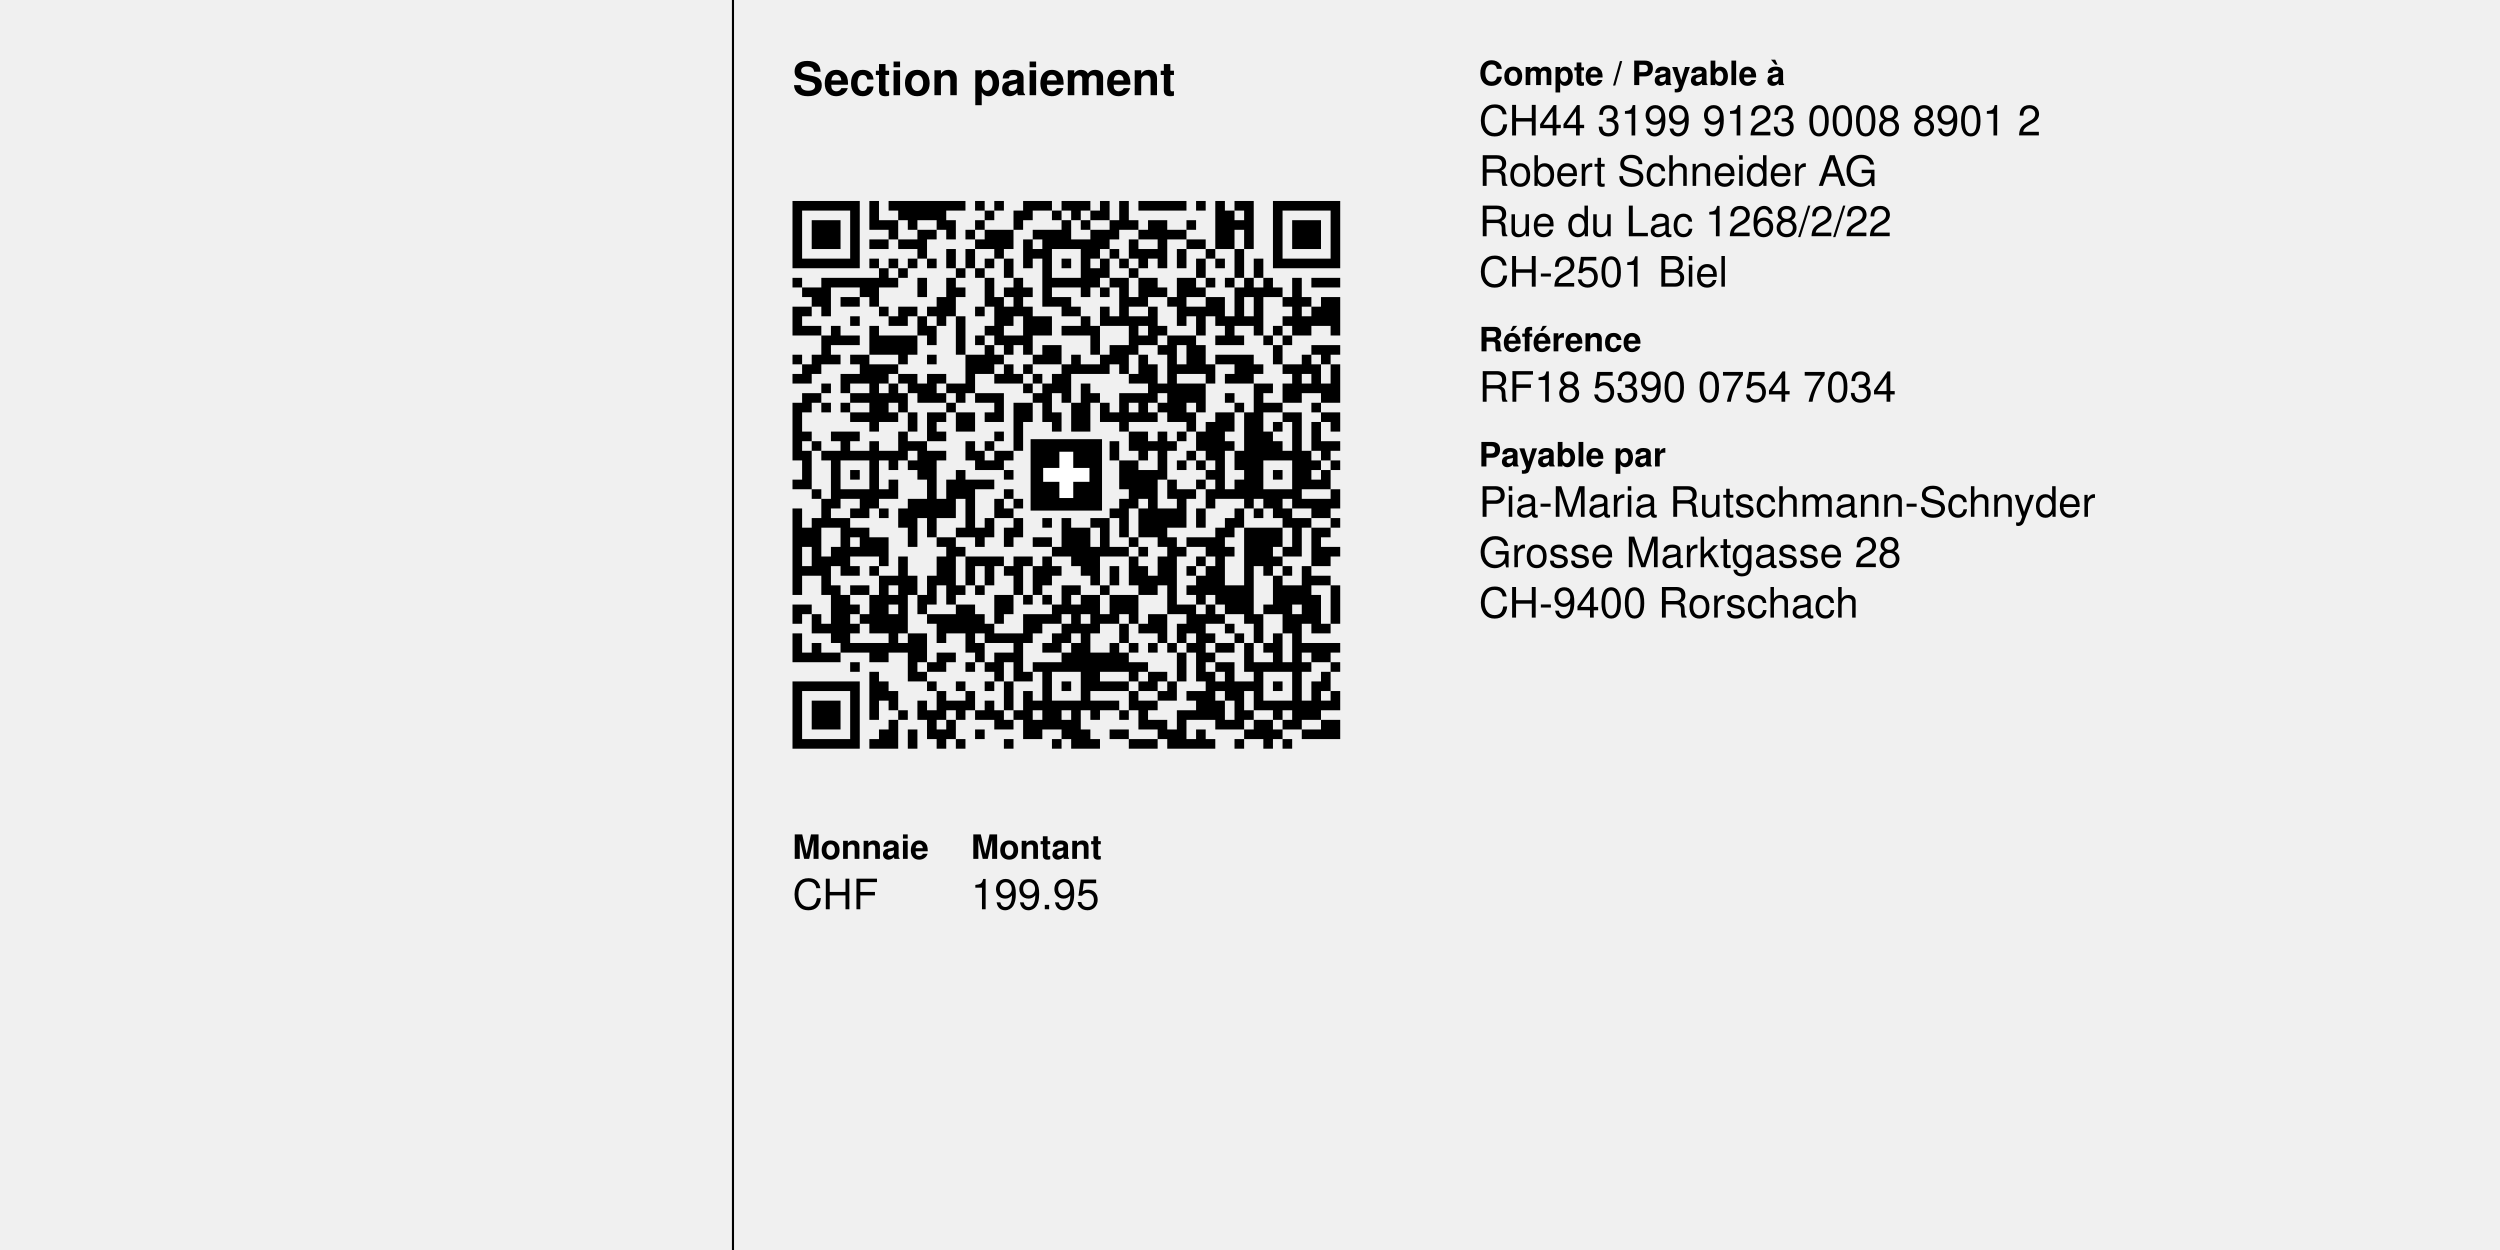
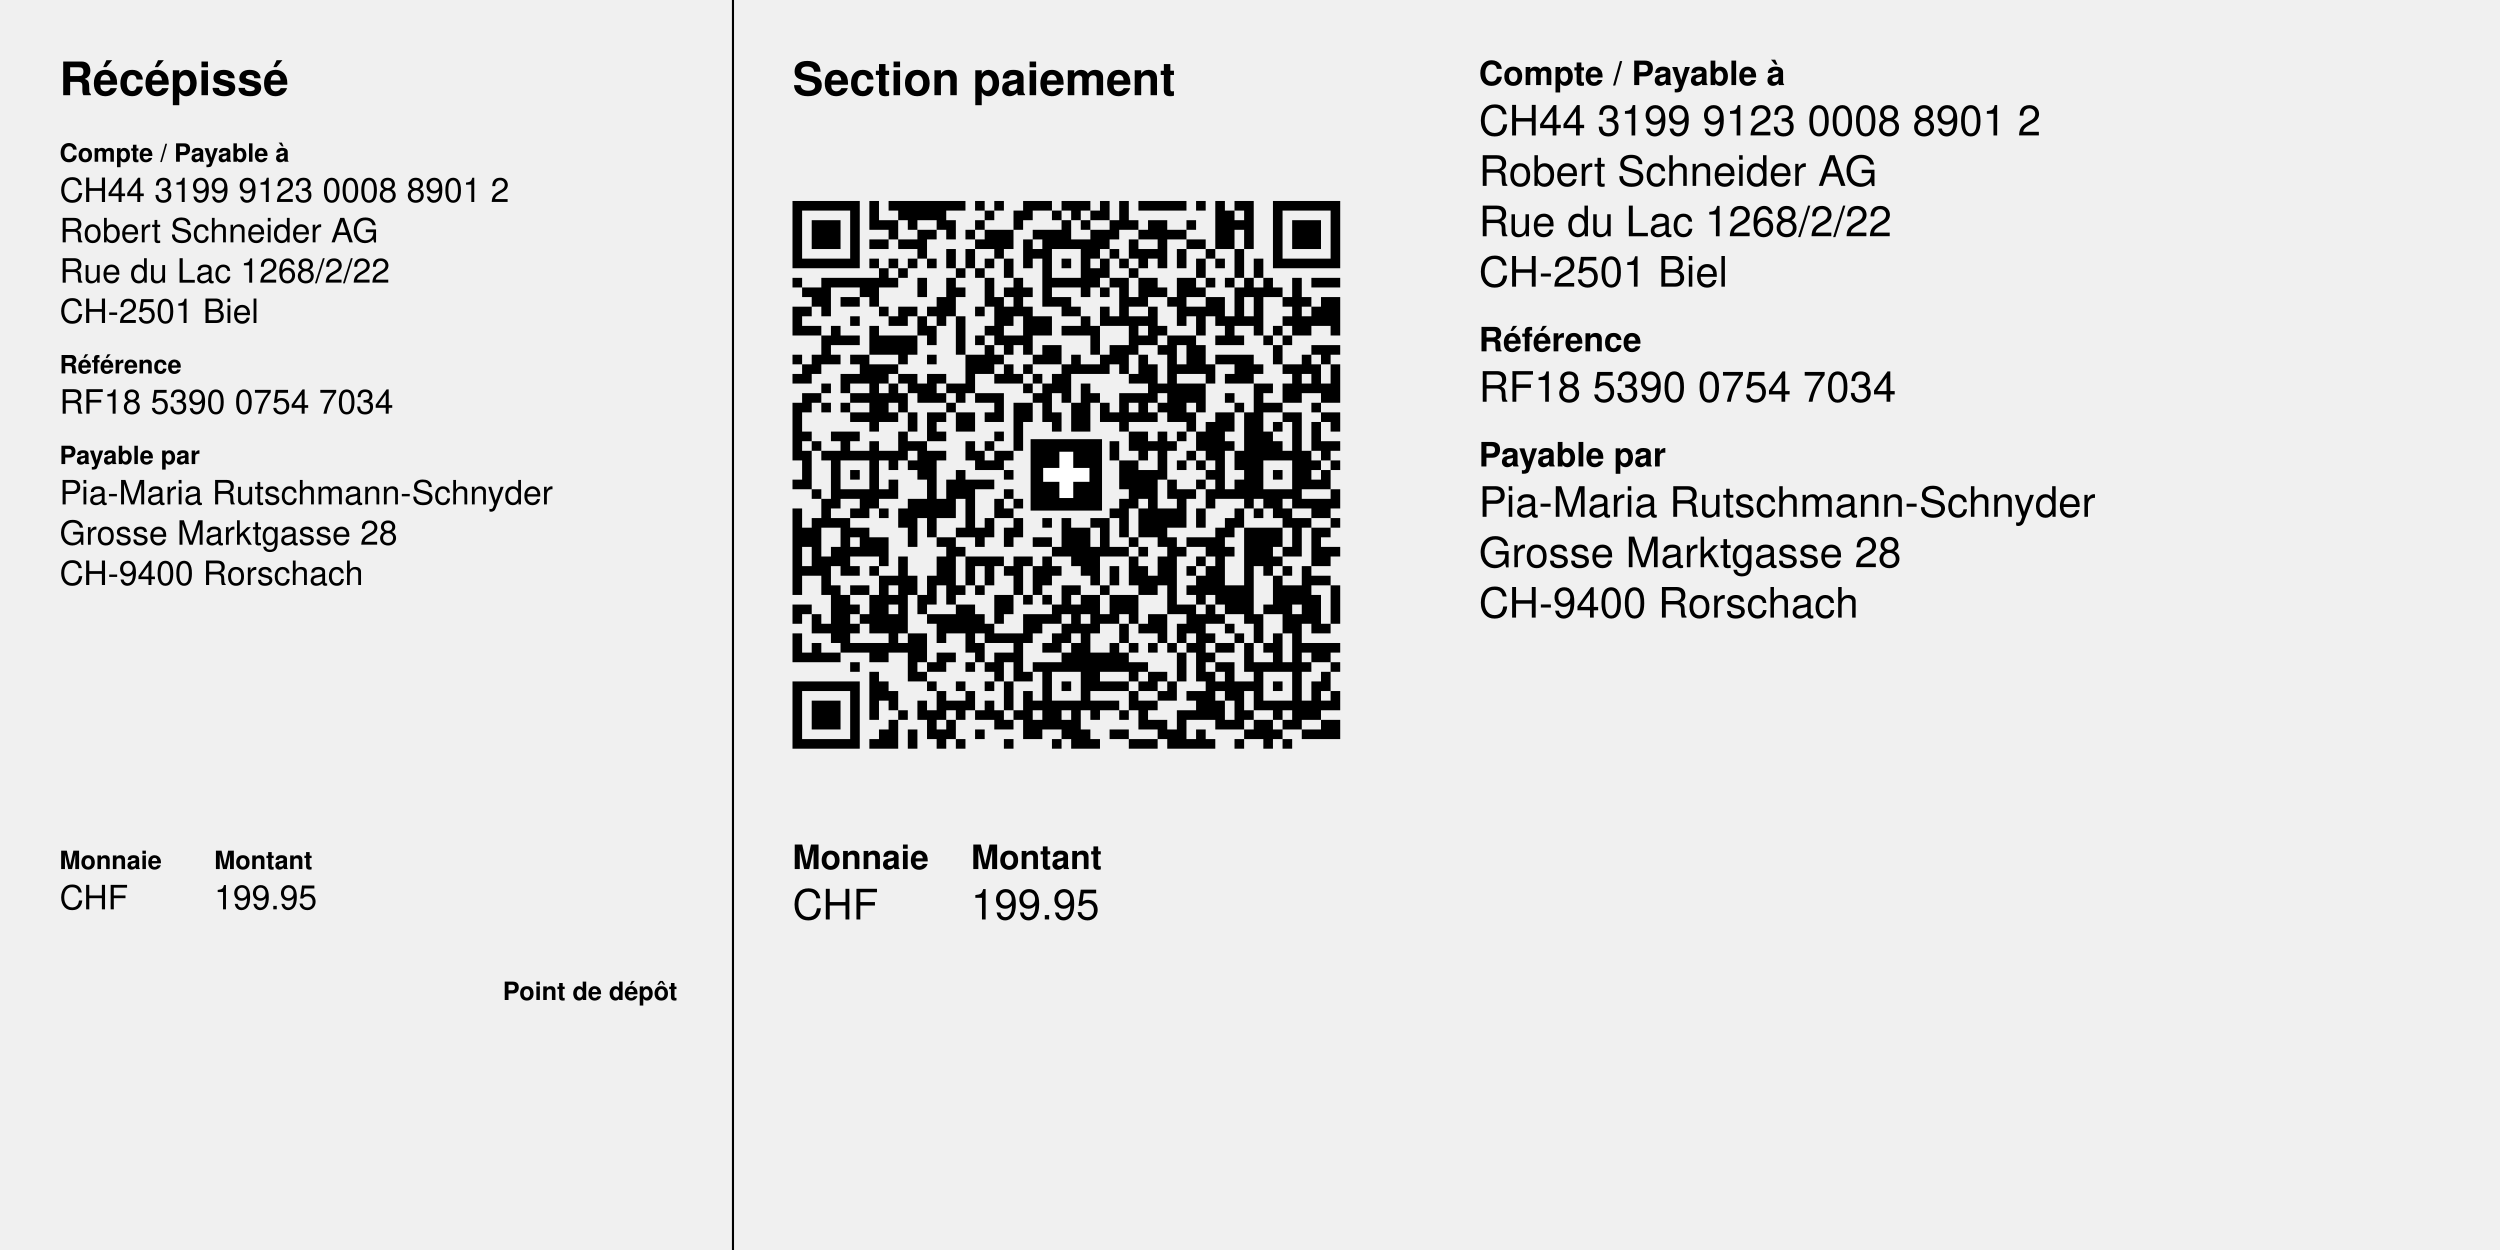
<svg xmlns="http://www.w3.org/2000/svg" width="210mm" height="105mm" version="1.1" viewBox="0 0 595.276 297.638">
  <g font-family="Helvetica,Arial" transform="translate(0 297.638)">
-     <path d="M174.529,-0l0,-297.95m-174.529,0l595.899,0" stroke="#000000" stroke-width="0.5" fill="none" />
    <g transform="translate(188.702 -119.367) scale(2.288)">
      <path d="M0,-57h7v1h-7zm8,0h1v3h-1zm2,0h8v1h-8zm9,0h1v1h-1zm2,0h1v1h-1zm3,0h3v1h-3z m4,0h3v1h-3zm4,0h1v2h-1zm2,0h1v3h-1zm2,0h5v1h-5zm6,0h1v1h-1zm2,0h1v5h-1z m2,0h2v1h-2zm4,0h7v1h-7zm-50,1h1v6h-1zm6,0h1v6h-1zm5,0h5v1h-5zm9,0h1v1h-1z m3,0h2v1h-2zm4,0h1v1h-1zm2,0h1v1h-1zm2,0h1v1h-1zm14,0h1v4h-1zm2,0h1v4h-1z m3,0h1v6h-1zm6,0h1v6h-1zm-54,1h3v3h-3zm7,0h2v1h-2zm3,0h1v1h-1zm3,0h2v1h-2z m4,0h1v1h-1zm4,0h1v1h-1zm5,0h1v3h-1zm2,0h1v1h-1zm3,0h1v2h-1zm2,0h1v1h-1z m2,0h2v2h-2zm4,0h1v1h-1zm5,0h1v1h-1zm6,0h3v3h-3zm-42,1h1v1h-1zm3,0h1v3h-1z m1,0h1v1h-1zm2,0h1v1h-1zm2,0h1v1h-1zm2,0h3v2h-3zm5,0h3v1h-3zm6,0h2v2h-2z m5,0h1v1h-1zm3,0h2v1h-2zm-31,1h2v1h-2zm3,0h2v1h-2zm8,0h1v1h-1zm5,0h1v3h-1z m2,-0h1v7h-1zm1,0h1v1h-1zm2,0h2v1h-2zm6,0h1v2h-1zm3,0h1v3h-1zm3,0h2v1h-2z m-25,1h1v2h-1zm2,0h1v2h-1zm3,0h1v1h-1zm4,0h1v1h-1zm5,-0h1v5h-1zm1,0h1v1h-1z m2,0h1v1h-1zm3,0h2v1h-2zm4,0h1v2h-1zm3,0h1v1h-1zm3,0h1v3h-1zm-45,1h5v1h-5z m7,0h1v1h-1zm2,0h1v1h-1zm2,0h1v1h-1zm2,0h1v1h-1zm6,0h1v1h-1zm2,0h1v2h-1z m6,0h1v1h-1zm4,0h1v2h-1zm2,0h1v1h-1zm2,0h1v1h-1zm6,0h1v2h-1zm2,0h1v1h-1z m4,0h1v2h-1zm3,0h5v1h-5zm-42,1h1v2h-1zm2,0h1v1h-1zm6,0h1v1h-1zm2,0h1v1h-1z m12,0h1v2h-1zm4,0h1v1h-1zm-35,1h1v1h-1zm3,0h6v1h-6zm7,0h1v1h-1zm3,-0h1v2h-1z m3,0h1v4h-1zm4,-0h1v3h-1zm3,0h1v4h-1zm4,0h3v1h-3zm6,0h2v1h-2zm3,-0h2v2h-2z m4,0h1v5h-1zm1,-0h1v2h-1zm2,0h1v1h-1zm2,0h1v1h-1zm2,-0h1v2h-1zm2,0h1v2h-1z m3,0h1v6h-1zm2,0h3v1h-3zm-53,1h3v1h-3zm6,0h2v1h-2zm10,0h1v1h-1zm5,0h1v1h-1z m2,0h1v1h-1zm8,0h1v1h-1zm2,0h1v4h-1zm4,-0h1v1h-1zm4,0h1v1h-1zm4,0h1v4h-1z m2,0h1v5h-1zm2,-0h1v1h-1zm-48,1h2v1h-2zm3,0h2v1h-2zm3,0h1v1h-1zm7,0h1v3h-1z m6,0h1v5h-1zm6,-0h2v1h-2zm8,0h2v1h-2zm4,0h1v1h-1zm4,0h2v2h-2zm8,-0h1v1h-1z m2,0h1v1h-1zm2,0h2v3h-2zm-55,1h1v3h-1zm1,0h1v1h-1zm2,0h1v1h-1zm6,0h1v1h-1z m2,0h2v1h-2zm3,0h1v1h-1zm5,0h1v1h-1zm3,0h1v2h-1zm2,0h1v5h-1zm4,0h2v1h-2z m4,0h1v2h-1zm5,0h1v4h-1zm4,0h2v1h-2zm13,0h1v2h-1zm-48,1h1v1h-1zm4,0h2v1h-2z m3,0h1v2h-1zm4,0h1v4h-1zm8,0h2v2h-2zm5,0h1v2h-1zm3,0h1v1h-1zm2,0h1v4h-1z m1,0h1v1h-1zm6,0h1v2h-1zm2,0h2v1h-2zm3,0h1v1h-1zm4,0h1v1h-1zm2,0h1v2h-1z m-52,1h2v1h-2zm3,0h1v2h-1zm4,0h1v3h-1zm6,0h1v2h-1zm6,0h1v1h-1zm8,0h2v1h-2z m3,0h1v3h-1zm7,0h1v1h-1zm7,0h1v2h-1zm5,0h1v1h-1zm6,0h1v1h-1zm-53,1h1v3h-1z m2,0h2v1h-2zm4,0h4v2h-4zm10,0h1v1h-1zm3,0h2v1h-2zm14,0h1v1h-1zm3,-0h1v9h-1z m1,0h2v1h-2zm4,0h1v1h-1zm2,0h1v1h-1zm3,0h1v1h-1zm2,0h1v1h-1zm-31,1h1v3h-1z m2,0h1v1h-1zm4,-0h2v2h-2zm7,0h2v2h-2zm5,0h1v1h-1zm3,-0h2v3h-2zm9,0h1v2h-1z m4,0h3v1h-3zm-54,1h1v1h-1zm2,0h1v2h-1zm2,0h1v1h-1zm2,0h2v1h-2zm5,0h1v1h-1z m3,0h1v1h-1zm4,0h2v2h-2zm3,0h1v1h-1zm4,0h1v1h-1zm4,0h1v2h-1zm3,0h1v2h-1z m4,0h1v3h-1zm8,0h4v1h-4zm9,0h1v2h-1zm2,0h1v1h-1zm-54,1h1v2h-1zm6,0h3v2h-3z m3,0h1v1h-1zm12,0h1v2h-1zm2,0h1v1h-1zm4,0h1v4h-1zm2,0h2v1h-2zm4,0h1v1h-1z m3,0h1v4h-1zm3,0h1v1h-1zm3,0h1v2h-1zm3,0h2v2h-2zm2,0h1v1h-1zm3,0h2v1h-2z m3,0h1v3h-1zm2,0h1v4h-1zm-56,1h1v1h-1zm5,0h2v1h-2zm6,0h2v1h-2zm3,0h1v3h-1z m1,0h1v1h-1zm3,0h1v2h-1zm3,0h1v1h-1zm2,0h1v1h-1zm2,0h1v1h-1zm2,0h1v2h-1z m8,0h1v1h-1zm10,0h1v1h-1zm7,0h1v3h-1zm-49,1h1v1h-1zm2,0h1v1h-1zm3,0h1v5h-1z m2,0h1v2h-1zm2,0h2v1h-2zm4,0h2v1h-2zm8,0h1v1h-1zm2,0h1v4h-1zm4,0h1v5h-1z m8,0h1v1h-1zm2,0h3v2h-3zm8,0h1v12h-1zm1,-0h1v1h-1zm2,0h1v2h-1zm2,0h1v1h-1z m2,0h1v2h-1zm-54,1h2v1h-2zm5,0h2v1h-2zm3,0h1v3h-1zm2,0h1v2h-1zm2,0h1v1h-1z m2,0h1v1h-1zm2,0h1v1h-1zm2,0h3v1h-3zm6,0h1v1h-1zm6,0h1v1h-1zm3,0h1v4h-1z m1,0h2v1h-2zm10,0h1v1h-1zm-45,1h1v6h-1zm1,0h1v1h-1zm2,0h1v1h-1zm2,0h1v1h-1z m11,0h1v1h-1zm5,0h1v2h-1zm2,0h1v5h-1zm1,0h1v2h-1zm5,0h1v3h-1zm3,0h1v2h-1z m4,0h1v2h-1zm2,0h1v1h-1zm2,0h1v2h-1zm2,0h1v1h-1zm4,0h1v1h-1zm3,0h2v1h-2z m5,0h1v1h-1zm-48,1h2v1h-2zm4,0h1v1h-1zm2,0h1v2h-1zm2,0h1v3h-1zm1,0h1v1h-1z m2,0h2v2h-2zm3,0h1v1h-1zm7,0h1v2h-1zm6,0h1v1h-1zm2,0h1v1h-1zm2,0h1v1h-1z m4,0h1v2h-1zm3,0h1v9h-1zm1,0h1v2h-1zm2,0h1v10h-1zm4,0h2v1h-2zm4,0h2v1h-2z m-12,1h1v4h-1zm7,0h1v1h-1zm2,0h1v9h-1zm2,0h1v3h-1zm2,0h1v1h-1zm-55,1h1v1h-1z m3,0h3v1h-3zm7,0h1v3h-1zm4,0h1v1h-1zm6,0h1v1h-1zm14,0h2v2h-2zm3,0h1v5h-1z m2,0h1v1h-1zm2,0h1v2h-1zm7,0h1v3h-1zm-47,1h1v1h-1zm3,0h1v2h-1zm3,0h1v7h-1z m4,0h2v1h-2zm6,0h1v2h-1zm2,0h1v1h-1zm13,0h1v2h-1zm4,0h1v1h-1zm2,0h1v1h-1z m6,0h1v1h-1zm5,0h1v2h-1zm5,0h2v1h-2zm-54,1h1v4h-1zm2,0h2v1h-2zm3,0h2v1h-2z m3,0h2v1h-2zm4,0h2v3h-2zm2,0h1v1h-1zm4,0h1v2h-1zm2,0h2v1h-2zm15,0h1v1h-1z m5,0h1v1h-1zm5,0h1v2h-1zm5,0h1v1h-1zm2,0h1v4h-1zm2,0h1v1h-1zm-51,1h1v5h-1z m6,0h1v1h-1zm2,0h1v1h-1zm8,0h2v1h-2zm14,0h2v3h-2zm6,0h1v1h-1zm2,0h1v1h-1z m12,0h1v1h-1zm2,0h1v1h-1zm-50,1h1v1h-1zm11,0h1v3h-1zm5,0h1v1h-1zm14,0h2v3h-2z m7,0h1v1h-1zm7,0h1v1h-1zm5,0h1v2h-1zm-55,1h1v1h-1zm10,0h1v2h-1zm4,0h1v6h-1z m2,0h1v4h-1zm2,0h1v6h-1zm1,0h2v1h-2zm20,0h1v2h-1zm3,0h1v1h-1zm4,0h1v2h-1z m8,0h1v1h-1zm-52,1h1v1h-1zm3,0h3v1h-3zm4,0h1v1h-1zm13,0h1v1h-1zm13,0h1v2h-1z m5,-0h1v4h-1zm1,0h1v1h-1zm2,0h1v2h-1zm2,0h1v1h-1zm4,0h2v2h-2zm2,0h1v1h-1z m5,0h1v2h-1zm-53,1h1v3h-1zm4,0h1v2h-1zm5,0h1v5h-1zm1,0h1v2h-1zm2,0h1v2h-1z m6,0h1v2h-1zm2,0h1v1h-1zm11,0h1v4h-1zm3,0h1v4h-1zm16,0h3v1h-3zm-53,1h1v9h-1z m6,0h1v1h-1zm3,0h1v1h-1zm2,-0h1v2h-1zm11,0h1v1h-1zm11,0h1v1h-1zm3,0h1v3h-1z m2,-0h2v2h-2zm4,0h1v2h-1zm4,0h1v2h-1zm2,0h1v1h-1zm2,0h2v1h-2zm4,0h2v1h-2z m-52,1h1v6h-1zm2,-0h2v1h-2zm16,0h1v2h-1zm3,0h1v2h-1zm3,-0h1v1h-1zm2,0h1v4h-1z m3,0h2v1h-2zm14,0h1v2h-1zm6,-0h3v1h-3zm5,0h1v1h-1zm-55,1h1v2h-1zm4,-0h1v5h-1z m1,0h2v1h-2zm11,0h1v1h-1zm2,0h1v2h-1zm3,0h1v2h-1zm7,-0h2v4h-2zm3,0h1v3h-1z m6,0h1v2h-1zm6,0h1v8h-1zm3,-0h3v4h-3zm3,0h1v2h-1zm2,-0h1v3h-1zm2,0h1v4h-1z m1,0h1v1h-1zm-48,1h3v2h-3zm8,0h2v1h-2zm10,0h2v1h-2zm10,0h1v1h-1zm4,0h1v8h-1z m2,0h3v1h-3zm-37,1h1v2h-1zm2,0h1v1h-1zm10,0h1v6h-1zm1,-0h1v1h-1zm10,0h1v1h-1z m4,0h1v4h-1zm2,0h2v1h-2zm3,0h1v1h-1zm4,0h1v1h-1zm3,0h1v1h-1zm2,0h1v1h-1z m6,0h1v1h-1zm4,0h2v1h-2zm-52,1h1v4h-1zm6,0h1v1h-1zm2,0h1v8h-1zm4,-0h1v3h-1z m3,0h4v1h-4zm5,0h1v4h-1zm1,0h1v1h-1zm2,0h1v3h-1zm9,0h1v3h-1zm3,0h1v3h-1z m4,0h1v1h-1zm8,0h1v1h-1zm5,0h1v1h-1zm-54,1h1v1h-1zm5,0h1v1h-1zm2,0h1v1h-1z m10,0h1v2h-1zm2,0h1v2h-1zm2,0h1v1h-1zm3,0h1v3h-1zm2,0h1v1h-1zm3,0h1v1h-1z m3,0h1v2h-1zm3,0h1v3h-1zm5,0h1v1h-1zm2,0h1v3h-1zm4,0h1v6h-1zm2,-0h1v1h-1z m2,0h1v1h-1zm2,0h1v6h-1zm-44,1h1v6h-1zm1,-0h1v1h-1zm2,0h1v2h-1zm2,0h1v3h-1z m23,0h1v2h-1zm5,0h1v3h-1zm8,0h1v4h-1zm4,0h2v1h-2zm-50,1h1v6h-1zm2,0h2v1h-2z m11,0h1v1h-1zm2,0h1v1h-1zm9,0h1v3h-1zm1,0h1v1h-1zm3,0h1v1h-1zm9,0h1v1h-1z m4,0h2v3h-2zm6,0h1v5h-1zm1,0h1v2h-1zm4,0h1v4h-1zm-51,1h1v6h-1zm3,0h1v4h-1z m2,0h1v1h-1zm3,0h1v2h-1zm8,0h2v2h-2zm3,0h1v1h-1zm2,0h1v1h-1zm4,0h2v2h-2z m3,0h3v2h-3zm21,0h1v4h-1zm-54,1h2v1h-2zm6,0h1v1h-1zm11,0h2v3h-2zm10,0h1v2h-1z m2,0h1v3h-1zm11,0h2v1h-2zm3,0h1v2h-1zm6,0h1v1h-1zm-49,1h1v1h-1zm2,0h1v2h-1z m5,0h1v1h-1zm3,0h1v4h-1zm4,0h3v1h-3zm5,0h1v2h-1zm2,0h1v1h-1zm3,0h2v2h-2z m2,0h1v1h-1zm5,0h3v1h-3zm4,0h1v1h-1zm2,0h2v2h-2zm4,0h2v2h-2zm3,0h1v1h-1z m4,0h1v3h-1zm4,0h1v12h-1zm-49,1h1v1h-1zm3,0h1v1h-1zm9,0h2v1h-2zm5,0h1v2h-1z m8,0h1v2h-1zm2,0h1v9h-1zm1,0h1v1h-1zm3,0h1v2h-1zm2,0h1v1h-1zm4,0h1v2h-1z m5,0h1v1h-1zm10,0h1v1h-1zm-55,1h1v3h-1zm12,0h2v3h-2zm3,0h1v1h-1zm3,-0h1v2h-1z m3,0h4v1h-4zm6,-0h1v2h-1zm11,0h1v1h-1zm4,0h1v5h-1zm1,0h1v1h-1zm3,0h1v1h-1z m4,0h1v4h-1zm-48,1h1v2h-1zm4,0h4v1h-4zm5,0h1v1h-1zm8,0h1v2h-1zm4,0h1v4h-1z m3,-0h1v1h-1zm3,0h1v3h-1zm4,0h1v3h-1zm2,-0h1v1h-1zm2,0h1v1h-1zm2,0h1v1h-1z m2,0h1v1h-1zm3,0h2v1h-2zm3,0h1v3h-1zm2,-0h1v1h-1zm4,0h4v1h-4zm-52,1h1v1h-1z m2,0h2v1h-2zm5,0h2v1h-2zm7,0h2v1h-2zm6,0h1v3h-1zm1,-0h1v1h-1zm6,0h1v2h-1z m3,0h2v2h-2zm3,0h1v2h-1zm6,0h1v3h-1zm3,-0h1v1h-1zm11,0h2v1h-2zm-48,1h1v1h-1z m6,0h1v2h-1zm2,0h2v1h-2zm4,0h1v1h-1zm2,0h1v1h-1zm5,0h3v1h-3zm10,0h2v1h-2z m9,0h2v1h-2zm4,0h1v5h-1zm1,0h1v1h-1zm2,0h1v1h-1zm2,0h1v1h-1zm3,0h1v1h-1z m-48,1h1v5h-1zm5,0h1v1h-1zm11,0h1v1h-1zm2,0h1v6h-1zm5,0h1v2h-1zm4,0h1v1h-1z m2,0h2v1h-2zm6,0h1v5h-1zm2,0h1v3h-1zm10,0h1v2h-1zm-55,1h7v1h-7zm9,0h1v2h-1z m5,0h1v1h-1zm3,0h1v1h-1zm3,0h1v1h-1zm2,0h1v3h-1zm6,0h1v1h-1zm4,0h3v1h-3z m4,0h2v1h-2zm3,0h1v2h-1zm5,0h1v1h-1zm2,0h1v5h-1zm1,0h1v1h-1zm3,0h1v1h-1z m4,0h1v4h-1zm-54,1h1v6h-1zm6,0h1v6h-1zm4,0h1v2h-1zm5,0h1v3h-1zm3,0h1v2h-1z m6,-0h1v5h-1zm11,0h1v2h-1zm3,-0h1v1h-1zm3,0h2v1h-2zm15,0h1v2h-1zm-54,1h3v3h-3z m11,0h1v2h-1zm3,-0h2v1h-2zm4,0h1v2h-1zm5,-0h1v1h-1zm2,0h3v1h-3zm4,0h3v1h-3z m5,0h1v3h-1zm1,-0h1v1h-1zm5,0h1v2h-1zm2,0h1v3h-1zm5,-0h3v1h-3zm4,0h1v2h-1z m2,-0h1v1h-1zm-44,1h1v1h-1zm3,0h1v3h-1zm3,0h1v1h-1zm2,0h1v1h-1zm2,0h1v2h-1z m2,0h1v1h-1zm4,0h1v2h-1zm2,0h1v4h-1zm2,0h1v1h-1zm3,0h1v1h-1zm6,0h1v4h-1z m1,0h1v1h-1zm6,0h1v1h-1zm3,0h1v1h-1zm-40,1h1v3h-1zm6,0h1v2h-1zm6,0h1v1h-1z m3,0h1v2h-1zm3,0h1v2h-1zm9,0h2v1h-2zm8,0h1v1h-1zm3,0h2v2h-2zm3,0h1v1h-1z m4,0h2v2h-2zm-46,1h1v2h-1zm3,0h1v2h-1zm3,0h1v2h-1zm4,0h1v1h-1zm11,0h1v2h-1z m3,0h2v1h-2zm5,0h2v1h-2zm4,0h1v2h-1zm5,0h1v1h-1zm3,0h1v1h-1zm3,0h2v1h-2z m-52,1h5v1h-5zm7,0h1v1h-1zm9,0h1v1h-1zm5,0h1v1h-1zm5,0h1v1h-1zm4,0h1v1h-1z m4,0h3v1h-3zm4,0h1v1h-1zm2,0h1v1h-1zm2,0h1v1h-1zm3,0h1v1h-1zm3,0h1v1h-1z m2,0h1v1h-1z" fill="#000000" />
    </g>
    <g transform="translate(188.702 -119.367)">
      <path d="M56.693,-73.701h17.008v17.008h-17.008z" fill="#000000" />
      <path d="M63.543,-70.709h3.307v11.024h-3.307zm-3.858,3.858h11.024v3.307h-11.024z" fill="#ffffff" />
    </g>
    <g transform="translate(188.702 -0)">
      <text x="0" y="-274.976" font-size="11" font-weight="bold">Section paiement</text>
-       <text x="0" y="-93.124" font-size="8" font-weight="bold">Monnaie</text>
-       <text x="0" y="-81.124" font-size="10">CHF</text>
+       <text x="0" y="-90.709" font-size="8" font-weight="bold">Monnaie</text>
+       <text x="0" y="-78.709" font-size="10">CHF</text>
    </g>
    <g transform="translate(231.222 -0)">
-       <text x="0" y="-93.124" font-size="8" font-weight="bold">Montant</text>
-       <text x="0" y="-81.124" font-size="10">199.95</text>
+       <text x="0" y="-90.709" font-size="8" font-weight="bold">Montant</text>
+       <text x="0" y="-78.709" font-size="10">199.95</text>
    </g>
    <g transform="translate(352.12 -0)">
      <text x="0" y="-277.376" font-size="8" font-weight="bold">Compte / Payable à</text>
      <text x="0" y="-265.376" font-size="10">CH44 3199 9123 0008 8901 2</text>
      <text x="0" y="-253.376" font-size="10">Robert Schneider AG</text>
      <text x="0" y="-241.376" font-size="10">Rue du Lac 1268/2/22</text>
      <text x="0" y="-229.376" font-size="10">CH-2501 Biel</text>
      <text x="0" y="-213.976" font-size="8" font-weight="bold">Référence</text>
      <text x="0" y="-201.976" font-size="10">RF18 5390 0754 7034</text>
      <text x="0" y="-186.576" font-size="8" font-weight="bold">Payable par</text>
      <text x="0" y="-174.576" font-size="10">Pia-Maria Rutschmann-Schnyder</text>
      <text x="0" y="-162.576" font-size="10">Grosse Marktgasse 28</text>
      <text x="0" y="-150.576" font-size="10">CH-9400 Rorschach</text>
    </g>
+     <g transform="translate(14.173 -0)">
+       <text x="0" y="-274.976" font-size="11" font-weight="bold">Récépissé</text>
+       <text x="0" y="-259.134" font-size="6" font-weight="bold">Compte / Payable à</text>
+       <text x="0" y="-249.534" font-size="8">CH44 3199 9123 0008 8901 2</text>
+       <text x="0" y="-239.934" font-size="8">Robert Schneider AG</text>
+       <text x="0" y="-230.334" font-size="8">Rue du Lac 1268/2/22</text>
+       <text x="0" y="-220.734" font-size="8">CH-2501 Biel</text>
+       <text x="0" y="-208.734" font-size="6" font-weight="bold">Référence</text>
+       <text x="0" y="-199.134" font-size="8">RF18 5390 0754 7034</text>
+       <text x="0" y="-187.134" font-size="6" font-weight="bold">Payable par</text>
+       <text x="0" y="-177.534" font-size="8">Pia-Maria Rutschmann-Schnyder</text>
+       <text x="0" y="-167.934" font-size="8">Grosse Marktgasse 28</text>
+       <text x="0" y="-158.334" font-size="8">CH-9400 Rorschach</text>
+       <text x="0" y="-90.709" font-size="6" font-weight="bold">Monnaie</text>
+       <text x="0" y="-81.109" font-size="8">CHF</text>
+     </g>
+     <g transform="translate(51.024 -0)">
+       <text x="0" y="-90.709" font-size="6" font-weight="bold">Montant</text>
+       <text x="0" y="-81.109" font-size="8">199.95</text>
+     </g>
+     <text x="119.727" y="-59.528" font-size="6" font-weight="bold">Point de dépôt</text>
+     <path d="M174.529,-0l0,-297.95m-174.529,0l595.899,0" stroke="#000000" stroke-width="0.5" fill="none" />
  </g>
</svg>
